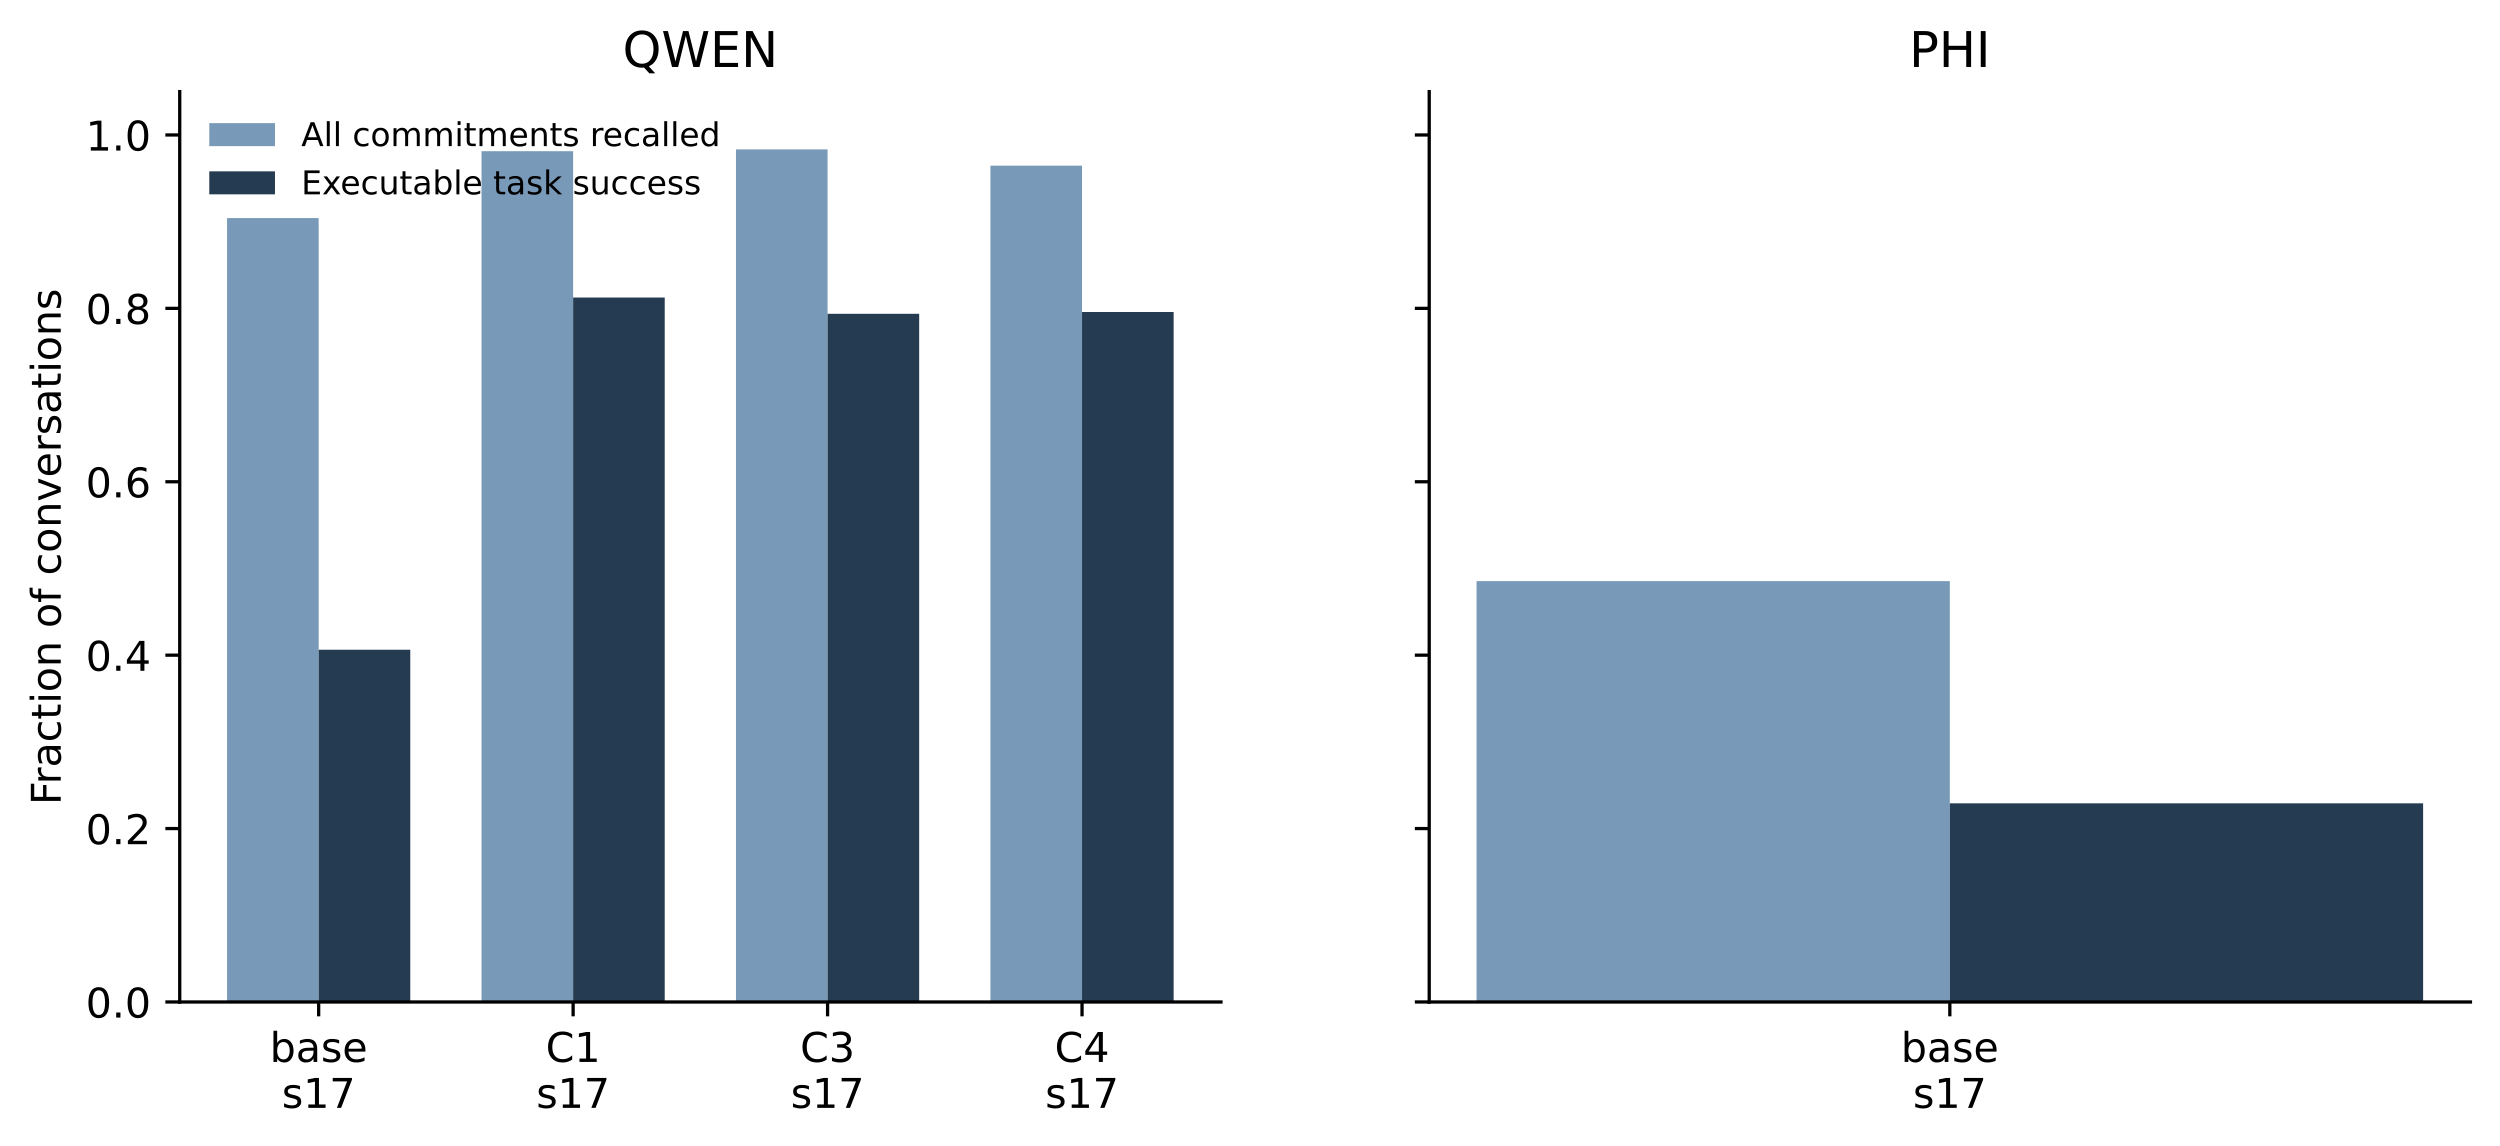
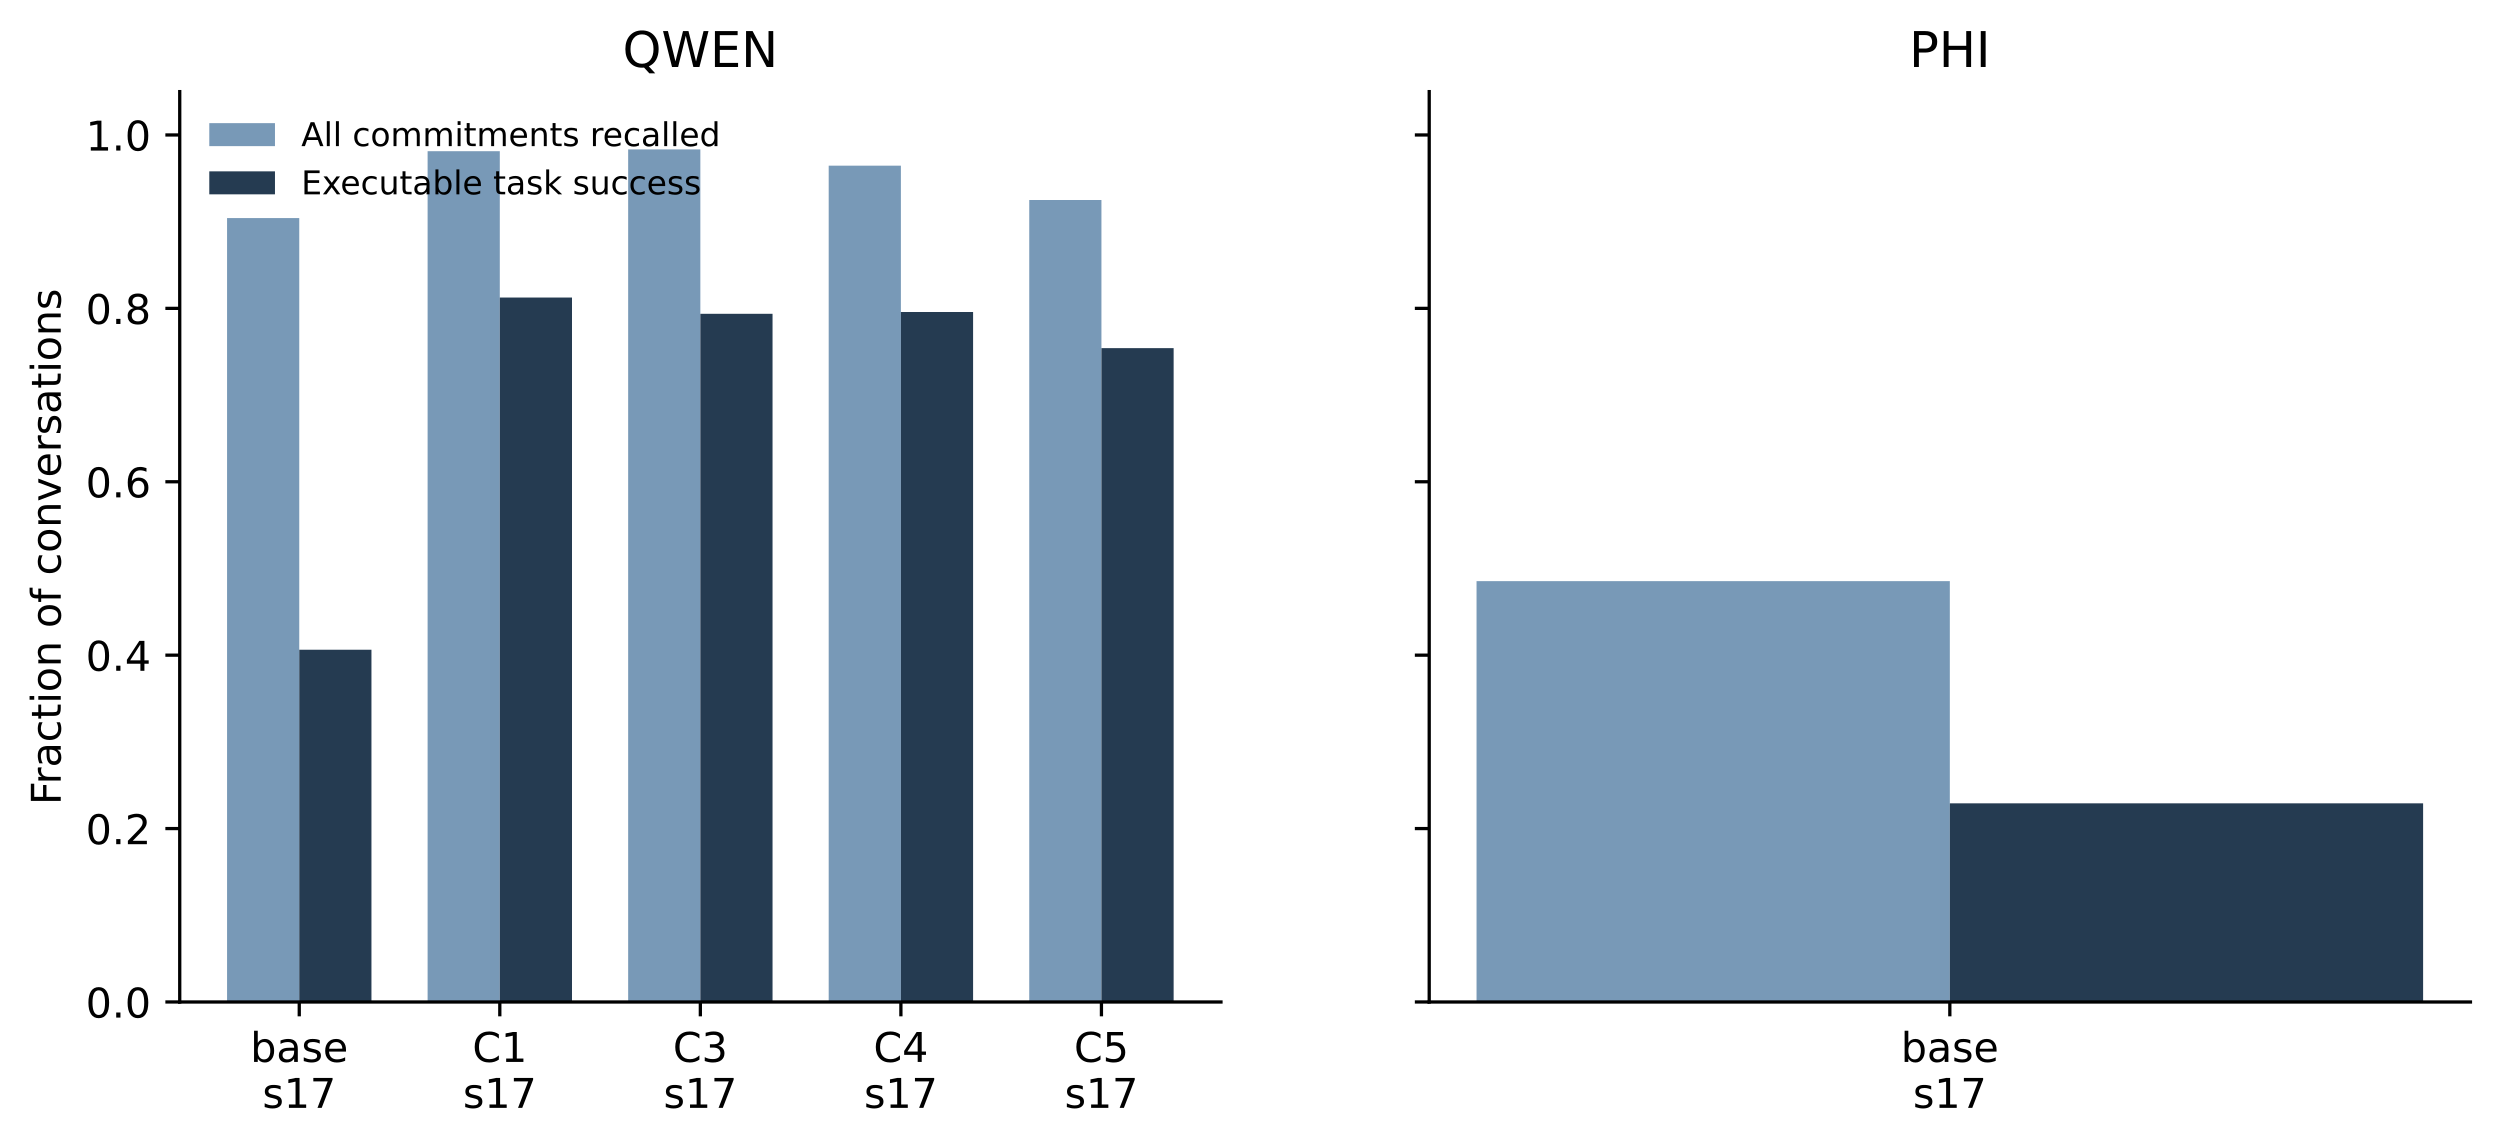
<svg xmlns="http://www.w3.org/2000/svg" xmlns:xlink="http://www.w3.org/1999/xlink" width="608.981pt" height="279.154pt" viewBox="0 0 608.981 279.154" version="1.1">
  <defs>
    <style type="text/css">*{stroke-linejoin: round; stroke-linecap: butt}</style>
  </defs>
  <g id="figure_1">
    <g id="patch_1">
      <path d="M 0 279.154 L 608.981 279.154 L 608.981 0 L 0 0 z " style="fill: #ffffff" />
    </g>
    <g id="axes_1">
      <g id="patch_2">
        <path d="M 43.781 244.078 L 297.418 244.078 L 297.418 22.318 L 43.781 22.318 z " style="fill: #ffffff" />
      </g>
      <g id="patch_3">
-         <path d="M 55.31 244.078 L 77.624 244.078 L 77.624 53.118 L 55.31 53.118 z " clip-path="url(#p59d7347cf7)" style="fill: #7899b7" />
+         <path d="M 55.31 244.078 L 72.897 244.078 L 72.897 53.118 L 55.31 53.118 z " clip-path="url(#p59d7347cf7)" style="fill: #7899b7" />
      </g>
      <g id="patch_4">
-         <path d="M 117.294 244.078 L 139.608 244.078 L 139.608 36.838 L 117.294 36.838 z " clip-path="url(#p59d7347cf7)" style="fill: #7899b7" />
+         <path d="M 104.162 244.078 L 121.748 244.078 L 121.748 36.838 L 104.162 36.838 z " clip-path="url(#p59d7347cf7)" style="fill: #7899b7" />
      </g>
      <g id="patch_5">
-         <path d="M 179.277 244.078 L 201.591 244.078 L 201.591 36.398 L 179.277 36.398 z " clip-path="url(#p59d7347cf7)" style="fill: #7899b7" />
+         <path d="M 153.013 244.078 L 170.599 244.078 L 170.599 36.398 L 153.013 36.398 z " clip-path="url(#p59d7347cf7)" style="fill: #7899b7" />
      </g>
      <g id="patch_6">
-         <path d="M 241.261 244.078 L 263.575 244.078 L 263.575 40.358 L 241.261 40.358 z " clip-path="url(#p59d7347cf7)" style="fill: #7899b7" />
+         <path d="M 201.864 244.078 L 219.451 244.078 L 219.451 40.358 L 201.864 40.358 z " clip-path="url(#p59d7347cf7)" style="fill: #7899b7" />
      </g>
      <g id="patch_7">
-         <path d="M 77.624 244.078 L 99.938 244.078 L 99.938 158.278 L 77.624 158.278 z " clip-path="url(#p59d7347cf7)" style="fill: #253b51" />
+         <path d="M 250.716 244.078 L 268.302 244.078 L 268.302 48.718 L 250.716 48.718 z " clip-path="url(#p59d7347cf7)" style="fill: #7899b7" />
      </g>
      <g id="patch_8">
-         <path d="M 139.608 244.078 L 161.922 244.078 L 161.922 72.478 L 139.608 72.478 z " clip-path="url(#p59d7347cf7)" style="fill: #253b51" />
+         <path d="M 72.897 244.078 L 90.483 244.078 L 90.483 158.278 L 72.897 158.278 z " clip-path="url(#p59d7347cf7)" style="fill: #253b51" />
      </g>
      <g id="patch_9">
-         <path d="M 201.591 244.078 L 223.905 244.078 L 223.905 76.438 L 201.591 76.438 z " clip-path="url(#p59d7347cf7)" style="fill: #253b51" />
+         <path d="M 121.748 244.078 L 139.335 244.078 L 139.335 72.478 L 121.748 72.478 z " clip-path="url(#p59d7347cf7)" style="fill: #253b51" />
      </g>
      <g id="patch_10">
-         <path d="M 263.575 244.078 L 285.889 244.078 L 285.889 75.998 L 263.575 75.998 z " clip-path="url(#p59d7347cf7)" style="fill: #253b51" />
+         <path d="M 170.599 244.078 L 188.186 244.078 L 188.186 76.438 L 170.599 76.438 z " clip-path="url(#p59d7347cf7)" style="fill: #253b51" />
+       </g>
+       <g id="patch_11">
+         <path d="M 219.451 244.078 L 237.037 244.078 L 237.037 75.998 L 219.451 75.998 z " clip-path="url(#p59d7347cf7)" style="fill: #253b51" />
+       </g>
+       <g id="patch_12">
+         <path d="M 268.302 244.078 L 285.889 244.078 L 285.889 84.798 L 268.302 84.798 z " clip-path="url(#p59d7347cf7)" style="fill: #253b51" />
      </g>
      <g id="matplotlib.axis_1">
        <g id="xtick_1">
          <g id="line2d_1">
            <defs>
              <path id="m098933591a" d="M 0 0 L 0 3.5 " style="stroke: #000000; stroke-width: 0.8" />
            </defs>
            <g>
-               <use xlink:href="#m098933591a" x="77.624" y="244.078" style="stroke: #000000; stroke-width: 0.8" />
+               <use xlink:href="#m098933591a" x="72.897" y="244.078" style="stroke: #000000; stroke-width: 0.8" />
            </g>
          </g>
          <g id="text_1">
-             <g transform="translate(65.70469 258.6766) scale(0.1 -0.1)">
+             <g transform="translate(60.97714 258.6766) scale(0.1 -0.1)">
              <defs>
                <path id="DejaVuSans-62" d="M 3116 1747 Q 3116 2381 2855 2742 Q 2594 3103 2138 3103 Q 1681 3103 1420 2742 Q 1159 2381 1159 1747 Q 1159 1113 1420 752 Q 1681 391 2138 391 Q 2594 391 2855 752 Q 3116 1113 3116 1747 z M 1159 2969 Q 1341 3281 1617 3432 Q 1894 3584 2278 3584 Q 2916 3584 3314 3078 Q 3713 2572 3713 1747 Q 3713 922 3314 415 Q 2916 -91 2278 -91 Q 1894 -91 1617 61 Q 1341 213 1159 525 L 1159 0 L 581 0 L 581 4863 L 1159 4863 L 1159 2969 z " transform="scale(0.015625)" />
                <path id="DejaVuSans-61" d="M 2194 1759 Q 1497 1759 1228 1600 Q 959 1441 959 1056 Q 959 750 1161 570 Q 1363 391 1709 391 Q 2188 391 2477 730 Q 2766 1069 2766 1631 L 2766 1759 L 2194 1759 z M 3341 1997 L 3341 0 L 2766 0 L 2766 531 Q 2569 213 2275 61 Q 1981 -91 1556 -91 Q 1019 -91 701 211 Q 384 513 384 1019 Q 384 1609 779 1909 Q 1175 2209 1959 2209 L 2766 2209 L 2766 2266 Q 2766 2663 2505 2880 Q 2244 3097 1772 3097 Q 1472 3097 1187 3025 Q 903 2953 641 2809 L 641 3341 Q 956 3463 1253 3523 Q 1550 3584 1831 3584 Q 2591 3584 2966 3190 Q 3341 2797 3341 1997 z " transform="scale(0.015625)" />
                <path id="DejaVuSans-73" d="M 2834 3397 L 2834 2853 Q 2591 2978 2328 3040 Q 2066 3103 1784 3103 Q 1356 3103 1142 2972 Q 928 2841 928 2578 Q 928 2378 1081 2264 Q 1234 2150 1697 2047 L 1894 2003 Q 2506 1872 2764 1633 Q 3022 1394 3022 966 Q 3022 478 2636 193 Q 2250 -91 1575 -91 Q 1294 -91 989 -36 Q 684 19 347 128 L 347 722 Q 666 556 975 473 Q 1284 391 1588 391 Q 1994 391 2212 530 Q 2431 669 2431 922 Q 2431 1156 2273 1281 Q 2116 1406 1581 1522 L 1381 1569 Q 847 1681 609 1914 Q 372 2147 372 2553 Q 372 3047 722 3315 Q 1072 3584 1716 3584 Q 2034 3584 2315 3537 Q 2597 3491 2834 3397 z " transform="scale(0.015625)" />
                <path id="DejaVuSans-65" d="M 3597 1894 L 3597 1613 L 953 1613 Q 991 1019 1311 708 Q 1631 397 2203 397 Q 2534 397 2845 478 Q 3156 559 3463 722 L 3463 178 Q 3153 47 2828 -22 Q 2503 -91 2169 -91 Q 1331 -91 842 396 Q 353 884 353 1716 Q 353 2575 817 3079 Q 1281 3584 2069 3584 Q 2775 3584 3186 3129 Q 3597 2675 3597 1894 z M 3022 2063 Q 3016 2534 2758 2815 Q 2500 3097 2075 3097 Q 1594 3097 1305 2825 Q 1016 2553 972 2059 L 3022 2063 z " transform="scale(0.015625)" />
              </defs>
              <use xlink:href="#DejaVuSans-62" />
              <use xlink:href="#DejaVuSans-61" transform="translate(63.47656 0)" />
              <use xlink:href="#DejaVuSans-73" transform="translate(124.7559 0)" />
              <use xlink:href="#DejaVuSans-65" transform="translate(176.8555 0)" />
            </g>
-             <g transform="translate(68.65704 269.8744) scale(0.1 -0.1)">
+             <g transform="translate(63.92948 269.8744) scale(0.1 -0.1)">
              <defs>
                <path id="DejaVuSans-31" d="M 794 531 L 1825 531 L 1825 4091 L 703 3866 L 703 4441 L 1819 4666 L 2450 4666 L 2450 531 L 3481 531 L 3481 0 L 794 0 L 794 531 z " transform="scale(0.015625)" />
                <path id="DejaVuSans-37" d="M 525 4666 L 3525 4666 L 3525 4397 L 1831 0 L 1172 0 L 2766 4134 L 525 4134 L 525 4666 z " transform="scale(0.015625)" />
              </defs>
              <use xlink:href="#DejaVuSans-73" />
              <use xlink:href="#DejaVuSans-31" transform="translate(52.09961 0)" />
              <use xlink:href="#DejaVuSans-37" transform="translate(115.7227 0)" />
            </g>
          </g>
        </g>
        <g id="xtick_2">
          <g id="line2d_2">
            <g>
-               <use xlink:href="#m098933591a" x="139.608" y="244.078" style="stroke: #000000; stroke-width: 0.8" />
+               <use xlink:href="#m098933591a" x="121.748" y="244.078" style="stroke: #000000; stroke-width: 0.8" />
            </g>
          </g>
          <g id="text_2">
-             <g transform="translate(132.935 258.6766) scale(0.1 -0.1)">
+             <g transform="translate(115.0754 258.6766) scale(0.1 -0.1)">
              <defs>
                <path id="DejaVuSans-43" d="M 4122 4306 L 4122 3641 Q 3803 3938 3442 4084 Q 3081 4231 2675 4231 Q 1875 4231 1450 3742 Q 1025 3253 1025 2328 Q 1025 1406 1450 917 Q 1875 428 2675 428 Q 3081 428 3442 575 Q 3803 722 4122 1019 L 4122 359 Q 3791 134 3420 21 Q 3050 -91 2638 -91 Q 1578 -91 968 557 Q 359 1206 359 2328 Q 359 3453 968 4101 Q 1578 4750 2638 4750 Q 3056 4750 3426 4639 Q 3797 4528 4122 4306 z " transform="scale(0.015625)" />
              </defs>
              <use xlink:href="#DejaVuSans-43" />
              <use xlink:href="#DejaVuSans-31" transform="translate(69.82422 0)" />
            </g>
-             <g transform="translate(130.6405 269.8744) scale(0.1 -0.1)">
+             <g transform="translate(112.7809 269.8744) scale(0.1 -0.1)">
              <use xlink:href="#DejaVuSans-73" />
              <use xlink:href="#DejaVuSans-31" transform="translate(52.09961 0)" />
              <use xlink:href="#DejaVuSans-37" transform="translate(115.7227 0)" />
            </g>
          </g>
        </g>
        <g id="xtick_3">
          <g id="line2d_3">
            <g>
-               <use xlink:href="#m098933591a" x="201.591" y="244.078" style="stroke: #000000; stroke-width: 0.8" />
+               <use xlink:href="#m098933591a" x="170.599" y="244.078" style="stroke: #000000; stroke-width: 0.8" />
            </g>
          </g>
          <g id="text_3">
-             <g transform="translate(194.9185 258.6766) scale(0.1 -0.1)">
+             <g transform="translate(163.9268 258.6766) scale(0.1 -0.1)">
              <defs>
                <path id="DejaVuSans-33" d="M 2597 2516 Q 3050 2419 3304 2112 Q 3559 1806 3559 1356 Q 3559 666 3084 287 Q 2609 -91 1734 -91 Q 1441 -91 1130 -33 Q 819 25 488 141 L 488 750 Q 750 597 1062 519 Q 1375 441 1716 441 Q 2309 441 2620 675 Q 2931 909 2931 1356 Q 2931 1769 2642 2001 Q 2353 2234 1838 2234 L 1294 2234 L 1294 2753 L 1863 2753 Q 2328 2753 2575 2939 Q 2822 3125 2822 3475 Q 2822 3834 2567 4026 Q 2313 4219 1838 4219 Q 1578 4219 1281 4162 Q 984 4106 628 3988 L 628 4550 Q 988 4650 1302 4700 Q 1616 4750 1894 4750 Q 2613 4750 3031 4423 Q 3450 4097 3450 3541 Q 3450 3153 3228 2886 Q 3006 2619 2597 2516 z " transform="scale(0.015625)" />
              </defs>
              <use xlink:href="#DejaVuSans-43" />
              <use xlink:href="#DejaVuSans-33" transform="translate(69.82422 0)" />
            </g>
-             <g transform="translate(192.624 269.8744) scale(0.1 -0.1)">
+             <g transform="translate(161.6322 269.8744) scale(0.1 -0.1)">
              <use xlink:href="#DejaVuSans-73" />
              <use xlink:href="#DejaVuSans-31" transform="translate(52.09961 0)" />
              <use xlink:href="#DejaVuSans-37" transform="translate(115.7227 0)" />
            </g>
          </g>
        </g>
        <g id="xtick_4">
          <g id="line2d_4">
            <g>
-               <use xlink:href="#m098933591a" x="263.575" y="244.078" style="stroke: #000000; stroke-width: 0.8" />
+               <use xlink:href="#m098933591a" x="219.451" y="244.078" style="stroke: #000000; stroke-width: 0.8" />
            </g>
          </g>
          <g id="text_4">
-             <g transform="translate(256.902 258.6766) scale(0.1 -0.1)">
+             <g transform="translate(212.7782 258.6766) scale(0.1 -0.1)">
              <defs>
                <path id="DejaVuSans-34" d="M 2419 4116 L 825 1625 L 2419 1625 L 2419 4116 z M 2253 4666 L 3047 4666 L 3047 1625 L 3713 1625 L 3713 1100 L 3047 1100 L 3047 0 L 2419 0 L 2419 1100 L 313 1100 L 313 1709 L 2253 4666 z " transform="scale(0.015625)" />
              </defs>
              <use xlink:href="#DejaVuSans-43" />
              <use xlink:href="#DejaVuSans-34" transform="translate(69.82422 0)" />
            </g>
-             <g transform="translate(254.6075 269.8744) scale(0.1 -0.1)">
+             <g transform="translate(210.4836 269.8744) scale(0.1 -0.1)">
              <use xlink:href="#DejaVuSans-73" />
              <use xlink:href="#DejaVuSans-31" transform="translate(52.09961 0)" />
              <use xlink:href="#DejaVuSans-37" transform="translate(115.7227 0)" />
            </g>
          </g>
        </g>
+         <g id="xtick_5">
+           <g id="line2d_5">
+             <g>
+               <use xlink:href="#m098933591a" x="268.302" y="244.078" style="stroke: #000000; stroke-width: 0.8" />
+             </g>
+           </g>
+           <g id="text_5">
+             <g transform="translate(261.6295 258.6766) scale(0.1 -0.1)">
+               <defs>
+                 <path id="DejaVuSans-35" d="M 691 4666 L 3169 4666 L 3169 4134 L 1269 4134 L 1269 2991 Q 1406 3038 1543 3061 Q 1681 3084 1819 3084 Q 2600 3084 3056 2656 Q 3513 2228 3513 1497 Q 3513 744 3044 326 Q 2575 -91 1722 -91 Q 1428 -91 1123 -41 Q 819 9 494 109 L 494 744 Q 775 591 1075 516 Q 1375 441 1709 441 Q 2250 441 2565 725 Q 2881 1009 2881 1497 Q 2881 1984 2565 2268 Q 2250 2553 1709 2553 Q 1456 2553 1204 2497 Q 953 2441 691 2322 L 691 4666 z " transform="scale(0.015625)" />
+               </defs>
+               <use xlink:href="#DejaVuSans-43" />
+               <use xlink:href="#DejaVuSans-35" transform="translate(69.82422 0)" />
+             </g>
+             <g transform="translate(259.335 269.8744) scale(0.1 -0.1)">
+               <use xlink:href="#DejaVuSans-73" />
+               <use xlink:href="#DejaVuSans-31" transform="translate(52.09961 0)" />
+               <use xlink:href="#DejaVuSans-37" transform="translate(115.7227 0)" />
+             </g>
+           </g>
+         </g>
      </g>
      <g id="matplotlib.axis_2">
        <g id="ytick_1">
-           <g id="line2d_5">
+           <g id="line2d_6">
            <defs>
              <path id="m4ec9a240e3" d="M 0 0 L -3.5 0 " style="stroke: #000000; stroke-width: 0.8" />
            </defs>
            <g>
              <use xlink:href="#m4ec9a240e3" x="43.781" y="244.078" style="stroke: #000000; stroke-width: 0.8" />
            </g>
          </g>
-           <g id="text_5">
+           <g id="text_6">
            <g transform="translate(20.87813 247.8773) scale(0.1 -0.1)">
              <defs>
                <path id="DejaVuSans-30" d="M 2034 4250 Q 1547 4250 1301 3770 Q 1056 3291 1056 2328 Q 1056 1369 1301 889 Q 1547 409 2034 409 Q 2525 409 2770 889 Q 3016 1369 3016 2328 Q 3016 3291 2770 3770 Q 2525 4250 2034 4250 z M 2034 4750 Q 2819 4750 3233 4129 Q 3647 3509 3647 2328 Q 3647 1150 3233 529 Q 2819 -91 2034 -91 Q 1250 -91 836 529 Q 422 1150 422 2328 Q 422 3509 836 4129 Q 1250 4750 2034 4750 z " transform="scale(0.015625)" />
                <path id="DejaVuSans-2e" d="M 684 794 L 1344 794 L 1344 0 L 684 0 L 684 794 z " transform="scale(0.015625)" />
              </defs>
              <use xlink:href="#DejaVuSans-30" />
              <use xlink:href="#DejaVuSans-2e" transform="translate(63.62305 0)" />
              <use xlink:href="#DejaVuSans-30" transform="translate(95.41016 0)" />
            </g>
          </g>
        </g>
        <g id="ytick_2">
-           <g id="line2d_6">
+           <g id="line2d_7">
            <g>
              <use xlink:href="#m4ec9a240e3" x="43.781" y="201.838" style="stroke: #000000; stroke-width: 0.8" />
            </g>
          </g>
-           <g id="text_6">
+           <g id="text_7">
            <g transform="translate(20.87813 205.6373) scale(0.1 -0.1)">
              <defs>
                <path id="DejaVuSans-32" d="M 1228 531 L 3431 531 L 3431 0 L 469 0 L 469 531 Q 828 903 1448 1529 Q 2069 2156 2228 2338 Q 2531 2678 2651 2914 Q 2772 3150 2772 3378 Q 2772 3750 2511 3984 Q 2250 4219 1831 4219 Q 1534 4219 1204 4116 Q 875 4013 500 3803 L 500 4441 Q 881 4594 1212 4672 Q 1544 4750 1819 4750 Q 2544 4750 2975 4387 Q 3406 4025 3406 3419 Q 3406 3131 3298 2873 Q 3191 2616 2906 2266 Q 2828 2175 2409 1742 Q 1991 1309 1228 531 z " transform="scale(0.015625)" />
              </defs>
              <use xlink:href="#DejaVuSans-30" />
              <use xlink:href="#DejaVuSans-2e" transform="translate(63.62305 0)" />
              <use xlink:href="#DejaVuSans-32" transform="translate(95.41016 0)" />
            </g>
          </g>
        </g>
        <g id="ytick_3">
-           <g id="line2d_7">
+           <g id="line2d_8">
            <g>
              <use xlink:href="#m4ec9a240e3" x="43.781" y="159.598" style="stroke: #000000; stroke-width: 0.8" />
            </g>
          </g>
-           <g id="text_7">
+           <g id="text_8">
            <g transform="translate(20.87813 163.3973) scale(0.1 -0.1)">
              <use xlink:href="#DejaVuSans-30" />
              <use xlink:href="#DejaVuSans-2e" transform="translate(63.62305 0)" />
              <use xlink:href="#DejaVuSans-34" transform="translate(95.41016 0)" />
            </g>
          </g>
        </g>
        <g id="ytick_4">
-           <g id="line2d_8">
+           <g id="line2d_9">
            <g>
              <use xlink:href="#m4ec9a240e3" x="43.781" y="117.358" style="stroke: #000000; stroke-width: 0.8" />
            </g>
          </g>
-           <g id="text_8">
+           <g id="text_9">
            <g transform="translate(20.87813 121.1573) scale(0.1 -0.1)">
              <defs>
                <path id="DejaVuSans-36" d="M 2113 2584 Q 1688 2584 1439 2293 Q 1191 2003 1191 1497 Q 1191 994 1439 701 Q 1688 409 2113 409 Q 2538 409 2786 701 Q 3034 994 3034 1497 Q 3034 2003 2786 2293 Q 2538 2584 2113 2584 z M 3366 4563 L 3366 3988 Q 3128 4100 2886 4159 Q 2644 4219 2406 4219 Q 1781 4219 1451 3797 Q 1122 3375 1075 2522 Q 1259 2794 1537 2939 Q 1816 3084 2150 3084 Q 2853 3084 3261 2657 Q 3669 2231 3669 1497 Q 3669 778 3244 343 Q 2819 -91 2113 -91 Q 1303 -91 875 529 Q 447 1150 447 2328 Q 447 3434 972 4092 Q 1497 4750 2381 4750 Q 2619 4750 2861 4703 Q 3103 4656 3366 4563 z " transform="scale(0.015625)" />
              </defs>
              <use xlink:href="#DejaVuSans-30" />
              <use xlink:href="#DejaVuSans-2e" transform="translate(63.62305 0)" />
              <use xlink:href="#DejaVuSans-36" transform="translate(95.41016 0)" />
            </g>
          </g>
        </g>
        <g id="ytick_5">
-           <g id="line2d_9">
+           <g id="line2d_10">
            <g>
              <use xlink:href="#m4ec9a240e3" x="43.781" y="75.118" style="stroke: #000000; stroke-width: 0.8" />
            </g>
          </g>
-           <g id="text_9">
+           <g id="text_10">
            <g transform="translate(20.87813 78.91734) scale(0.1 -0.1)">
              <defs>
                <path id="DejaVuSans-38" d="M 2034 2216 Q 1584 2216 1326 1975 Q 1069 1734 1069 1313 Q 1069 891 1326 650 Q 1584 409 2034 409 Q 2484 409 2743 651 Q 3003 894 3003 1313 Q 3003 1734 2745 1975 Q 2488 2216 2034 2216 z M 1403 2484 Q 997 2584 770 2862 Q 544 3141 544 3541 Q 544 4100 942 4425 Q 1341 4750 2034 4750 Q 2731 4750 3128 4425 Q 3525 4100 3525 3541 Q 3525 3141 3298 2862 Q 3072 2584 2669 2484 Q 3125 2378 3379 2068 Q 3634 1759 3634 1313 Q 3634 634 3220 271 Q 2806 -91 2034 -91 Q 1263 -91 848 271 Q 434 634 434 1313 Q 434 1759 690 2068 Q 947 2378 1403 2484 z M 1172 3481 Q 1172 3119 1398 2916 Q 1625 2713 2034 2713 Q 2441 2713 2670 2916 Q 2900 3119 2900 3481 Q 2900 3844 2670 4047 Q 2441 4250 2034 4250 Q 1625 4250 1398 4047 Q 1172 3844 1172 3481 z " transform="scale(0.015625)" />
              </defs>
              <use xlink:href="#DejaVuSans-30" />
              <use xlink:href="#DejaVuSans-2e" transform="translate(63.62305 0)" />
              <use xlink:href="#DejaVuSans-38" transform="translate(95.41016 0)" />
            </g>
          </g>
        </g>
        <g id="ytick_6">
-           <g id="line2d_10">
+           <g id="line2d_11">
            <g>
              <use xlink:href="#m4ec9a240e3" x="43.781" y="32.878" style="stroke: #000000; stroke-width: 0.8" />
            </g>
          </g>
-           <g id="text_10">
+           <g id="text_11">
            <g transform="translate(20.87813 36.67734) scale(0.1 -0.1)">
              <use xlink:href="#DejaVuSans-31" />
              <use xlink:href="#DejaVuSans-2e" transform="translate(63.62305 0)" />
              <use xlink:href="#DejaVuSans-30" transform="translate(95.41016 0)" />
            </g>
          </g>
        </g>
-         <g id="text_11">
+         <g id="text_12">
          <g transform="translate(14.79844 196.0747) rotate(-90) scale(0.1 -0.1)">
            <defs>
              <path id="DejaVuSans-46" d="M 628 4666 L 3309 4666 L 3309 4134 L 1259 4134 L 1259 2759 L 3109 2759 L 3109 2228 L 1259 2228 L 1259 0 L 628 0 L 628 4666 z " transform="scale(0.015625)" />
              <path id="DejaVuSans-72" d="M 2631 2963 Q 2534 3019 2420 3045 Q 2306 3072 2169 3072 Q 1681 3072 1420 2755 Q 1159 2438 1159 1844 L 1159 0 L 581 0 L 581 3500 L 1159 3500 L 1159 2956 Q 1341 3275 1631 3429 Q 1922 3584 2338 3584 Q 2397 3584 2469 3576 Q 2541 3569 2628 3553 L 2631 2963 z " transform="scale(0.015625)" />
              <path id="DejaVuSans-63" d="M 3122 3366 L 3122 2828 Q 2878 2963 2633 3030 Q 2388 3097 2138 3097 Q 1578 3097 1268 2742 Q 959 2388 959 1747 Q 959 1106 1268 751 Q 1578 397 2138 397 Q 2388 397 2633 464 Q 2878 531 3122 666 L 3122 134 Q 2881 22 2623 -34 Q 2366 -91 2075 -91 Q 1284 -91 818 406 Q 353 903 353 1747 Q 353 2603 823 3093 Q 1294 3584 2113 3584 Q 2378 3584 2631 3529 Q 2884 3475 3122 3366 z " transform="scale(0.015625)" />
              <path id="DejaVuSans-74" d="M 1172 4494 L 1172 3500 L 2356 3500 L 2356 3053 L 1172 3053 L 1172 1153 Q 1172 725 1289 603 Q 1406 481 1766 481 L 2356 481 L 2356 0 L 1766 0 Q 1100 0 847 248 Q 594 497 594 1153 L 594 3053 L 172 3053 L 172 3500 L 594 3500 L 594 4494 L 1172 4494 z " transform="scale(0.015625)" />
              <path id="DejaVuSans-69" d="M 603 3500 L 1178 3500 L 1178 0 L 603 0 L 603 3500 z M 603 4863 L 1178 4863 L 1178 4134 L 603 4134 L 603 4863 z " transform="scale(0.015625)" />
              <path id="DejaVuSans-6f" d="M 1959 3097 Q 1497 3097 1228 2736 Q 959 2375 959 1747 Q 959 1119 1226 758 Q 1494 397 1959 397 Q 2419 397 2687 759 Q 2956 1122 2956 1747 Q 2956 2369 2687 2733 Q 2419 3097 1959 3097 z M 1959 3584 Q 2709 3584 3137 3096 Q 3566 2609 3566 1747 Q 3566 888 3137 398 Q 2709 -91 1959 -91 Q 1206 -91 779 398 Q 353 888 353 1747 Q 353 2609 779 3096 Q 1206 3584 1959 3584 z " transform="scale(0.015625)" />
              <path id="DejaVuSans-6e" d="M 3513 2113 L 3513 0 L 2938 0 L 2938 2094 Q 2938 2591 2744 2837 Q 2550 3084 2163 3084 Q 1697 3084 1428 2787 Q 1159 2491 1159 1978 L 1159 0 L 581 0 L 581 3500 L 1159 3500 L 1159 2956 Q 1366 3272 1645 3428 Q 1925 3584 2291 3584 Q 2894 3584 3203 3211 Q 3513 2838 3513 2113 z " transform="scale(0.015625)" />
              <path id="DejaVuSans-20" transform="scale(0.015625)" />
              <path id="DejaVuSans-66" d="M 2375 4863 L 2375 4384 L 1825 4384 Q 1516 4384 1395 4259 Q 1275 4134 1275 3809 L 1275 3500 L 2222 3500 L 2222 3053 L 1275 3053 L 1275 0 L 697 0 L 697 3053 L 147 3053 L 147 3500 L 697 3500 L 697 3744 Q 697 4328 969 4595 Q 1241 4863 1831 4863 L 2375 4863 z " transform="scale(0.015625)" />
              <path id="DejaVuSans-76" d="M 191 3500 L 800 3500 L 1894 563 L 2988 3500 L 3597 3500 L 2284 0 L 1503 0 L 191 3500 z " transform="scale(0.015625)" />
            </defs>
            <use xlink:href="#DejaVuSans-46" />
            <use xlink:href="#DejaVuSans-72" transform="translate(50.26953 0)" />
            <use xlink:href="#DejaVuSans-61" transform="translate(91.38281 0)" />
            <use xlink:href="#DejaVuSans-63" transform="translate(152.6621 0)" />
            <use xlink:href="#DejaVuSans-74" transform="translate(207.6426 0)" />
            <use xlink:href="#DejaVuSans-69" transform="translate(246.8516 0)" />
            <use xlink:href="#DejaVuSans-6f" transform="translate(274.6348 0)" />
            <use xlink:href="#DejaVuSans-6e" transform="translate(335.8164 0)" />
            <use xlink:href="#DejaVuSans-20" transform="translate(399.1953 0)" />
            <use xlink:href="#DejaVuSans-6f" transform="translate(430.9824 0)" />
            <use xlink:href="#DejaVuSans-66" transform="translate(492.1641 0)" />
            <use xlink:href="#DejaVuSans-20" transform="translate(527.3691 0)" />
            <use xlink:href="#DejaVuSans-63" transform="translate(559.1562 0)" />
            <use xlink:href="#DejaVuSans-6f" transform="translate(614.1367 0)" />
            <use xlink:href="#DejaVuSans-6e" transform="translate(675.3184 0)" />
            <use xlink:href="#DejaVuSans-76" transform="translate(738.6973 0)" />
            <use xlink:href="#DejaVuSans-65" transform="translate(797.877 0)" />
            <use xlink:href="#DejaVuSans-72" transform="translate(859.4004 0)" />
            <use xlink:href="#DejaVuSans-73" transform="translate(900.5137 0)" />
            <use xlink:href="#DejaVuSans-61" transform="translate(952.6133 0)" />
            <use xlink:href="#DejaVuSans-74" transform="translate(1013.893 0)" />
            <use xlink:href="#DejaVuSans-69" transform="translate(1053.102 0)" />
            <use xlink:href="#DejaVuSans-6f" transform="translate(1080.885 0)" />
            <use xlink:href="#DejaVuSans-6e" transform="translate(1142.066 0)" />
            <use xlink:href="#DejaVuSans-73" transform="translate(1205.445 0)" />
          </g>
        </g>
      </g>
-       <g id="patch_11">
+       <g id="patch_13">
        <path d="M 43.781 244.078 L 43.781 22.318 " style="fill: none; stroke: #000000; stroke-width: 0.8; stroke-linejoin: miter; stroke-linecap: square" />
      </g>
-       <g id="patch_12">
+       <g id="patch_14">
        <path d="M 43.781 244.078 L 297.418 244.078 " style="fill: none; stroke: #000000; stroke-width: 0.8; stroke-linejoin: miter; stroke-linecap: square" />
      </g>
-       <g id="text_12">
+       <g id="text_13">
        <g transform="translate(151.6638 16.31812) scale(0.12 -0.12)">
          <defs>
            <path id="DejaVuSans-51" d="M 2522 4238 Q 1834 4238 1429 3725 Q 1025 3213 1025 2328 Q 1025 1447 1429 934 Q 1834 422 2522 422 Q 3209 422 3611 934 Q 4013 1447 4013 2328 Q 4013 3213 3611 3725 Q 3209 4238 2522 4238 z M 3406 84 L 4238 -825 L 3475 -825 L 2784 -78 Q 2681 -84 2626 -87 Q 2572 -91 2522 -91 Q 1538 -91 948 567 Q 359 1225 359 2328 Q 359 3434 948 4092 Q 1538 4750 2522 4750 Q 3503 4750 4090 4092 Q 4678 3434 4678 2328 Q 4678 1516 4351 937 Q 4025 359 3406 84 z " transform="scale(0.015625)" />
            <path id="DejaVuSans-57" d="M 213 4666 L 850 4666 L 1831 722 L 2809 4666 L 3519 4666 L 4500 722 L 5478 4666 L 6119 4666 L 4947 0 L 4153 0 L 3169 4050 L 2175 0 L 1381 0 L 213 4666 z " transform="scale(0.015625)" />
            <path id="DejaVuSans-45" d="M 628 4666 L 3578 4666 L 3578 4134 L 1259 4134 L 1259 2753 L 3481 2753 L 3481 2222 L 1259 2222 L 1259 531 L 3634 531 L 3634 0 L 628 0 L 628 4666 z " transform="scale(0.015625)" />
            <path id="DejaVuSans-4e" d="M 628 4666 L 1478 4666 L 3547 763 L 3547 4666 L 4159 4666 L 4159 0 L 3309 0 L 1241 3903 L 1241 0 L 628 0 L 628 4666 z " transform="scale(0.015625)" />
          </defs>
          <use xlink:href="#DejaVuSans-51" />
          <use xlink:href="#DejaVuSans-57" transform="translate(78.71094 0)" />
          <use xlink:href="#DejaVuSans-45" transform="translate(177.5879 0)" />
          <use xlink:href="#DejaVuSans-4e" transform="translate(240.7715 0)" />
        </g>
      </g>
      <g id="legend_1">
-         <g id="patch_13">
+         <g id="patch_15">
          <path d="M 50.981 35.597 L 66.981 35.597 L 66.981 29.997 L 50.981 29.997 z " style="fill: #7899b7" />
        </g>
-         <g id="text_13">
+         <g id="text_14">
          <g transform="translate(73.38125 35.59687) scale(0.08 -0.08)">
            <defs>
              <path id="DejaVuSans-41" d="M 2188 4044 L 1331 1722 L 3047 1722 L 2188 4044 z M 1831 4666 L 2547 4666 L 4325 0 L 3669 0 L 3244 1197 L 1141 1197 L 716 0 L 50 0 L 1831 4666 z " transform="scale(0.015625)" />
              <path id="DejaVuSans-6c" d="M 603 4863 L 1178 4863 L 1178 0 L 603 0 L 603 4863 z " transform="scale(0.015625)" />
              <path id="DejaVuSans-6d" d="M 3328 2828 Q 3544 3216 3844 3400 Q 4144 3584 4550 3584 Q 5097 3584 5394 3201 Q 5691 2819 5691 2113 L 5691 0 L 5113 0 L 5113 2094 Q 5113 2597 4934 2840 Q 4756 3084 4391 3084 Q 3944 3084 3684 2787 Q 3425 2491 3425 1978 L 3425 0 L 2847 0 L 2847 2094 Q 2847 2600 2669 2842 Q 2491 3084 2119 3084 Q 1678 3084 1418 2786 Q 1159 2488 1159 1978 L 1159 0 L 581 0 L 581 3500 L 1159 3500 L 1159 2956 Q 1356 3278 1631 3431 Q 1906 3584 2284 3584 Q 2666 3584 2933 3390 Q 3200 3197 3328 2828 z " transform="scale(0.015625)" />
              <path id="DejaVuSans-64" d="M 2906 2969 L 2906 4863 L 3481 4863 L 3481 0 L 2906 0 L 2906 525 Q 2725 213 2448 61 Q 2172 -91 1784 -91 Q 1150 -91 751 415 Q 353 922 353 1747 Q 353 2572 751 3078 Q 1150 3584 1784 3584 Q 2172 3584 2448 3432 Q 2725 3281 2906 2969 z M 947 1747 Q 947 1113 1208 752 Q 1469 391 1925 391 Q 2381 391 2643 752 Q 2906 1113 2906 1747 Q 2906 2381 2643 2742 Q 2381 3103 1925 3103 Q 1469 3103 1208 2742 Q 947 2381 947 1747 z " transform="scale(0.015625)" />
            </defs>
            <use xlink:href="#DejaVuSans-41" />
            <use xlink:href="#DejaVuSans-6c" transform="translate(68.4082 0)" />
            <use xlink:href="#DejaVuSans-6c" transform="translate(96.19141 0)" />
            <use xlink:href="#DejaVuSans-20" transform="translate(123.9746 0)" />
            <use xlink:href="#DejaVuSans-63" transform="translate(155.7617 0)" />
            <use xlink:href="#DejaVuSans-6f" transform="translate(210.7422 0)" />
            <use xlink:href="#DejaVuSans-6d" transform="translate(271.9238 0)" />
            <use xlink:href="#DejaVuSans-6d" transform="translate(369.3359 0)" />
            <use xlink:href="#DejaVuSans-69" transform="translate(466.748 0)" />
            <use xlink:href="#DejaVuSans-74" transform="translate(494.5312 0)" />
            <use xlink:href="#DejaVuSans-6d" transform="translate(533.7402 0)" />
            <use xlink:href="#DejaVuSans-65" transform="translate(631.1523 0)" />
            <use xlink:href="#DejaVuSans-6e" transform="translate(692.6758 0)" />
            <use xlink:href="#DejaVuSans-74" transform="translate(756.0547 0)" />
            <use xlink:href="#DejaVuSans-73" transform="translate(795.2637 0)" />
            <use xlink:href="#DejaVuSans-20" transform="translate(847.3633 0)" />
            <use xlink:href="#DejaVuSans-72" transform="translate(879.1504 0)" />
            <use xlink:href="#DejaVuSans-65" transform="translate(918.0137 0)" />
            <use xlink:href="#DejaVuSans-63" transform="translate(979.5371 0)" />
            <use xlink:href="#DejaVuSans-61" transform="translate(1034.518 0)" />
            <use xlink:href="#DejaVuSans-6c" transform="translate(1095.797 0)" />
            <use xlink:href="#DejaVuSans-6c" transform="translate(1123.58 0)" />
            <use xlink:href="#DejaVuSans-65" transform="translate(1151.363 0)" />
            <use xlink:href="#DejaVuSans-64" transform="translate(1212.887 0)" />
          </g>
        </g>
-         <g id="patch_14">
+         <g id="patch_16">
          <path d="M 50.981 47.339 L 66.981 47.339 L 66.981 41.739 L 50.981 41.739 z " style="fill: #253b51" />
        </g>
-         <g id="text_14">
+         <g id="text_15">
          <g transform="translate(73.38125 47.33937) scale(0.08 -0.08)">
            <defs>
              <path id="DejaVuSans-78" d="M 3513 3500 L 2247 1797 L 3578 0 L 2900 0 L 1881 1375 L 863 0 L 184 0 L 1544 1831 L 300 3500 L 978 3500 L 1906 2253 L 2834 3500 L 3513 3500 z " transform="scale(0.015625)" />
              <path id="DejaVuSans-75" d="M 544 1381 L 544 3500 L 1119 3500 L 1119 1403 Q 1119 906 1312 657 Q 1506 409 1894 409 Q 2359 409 2629 706 Q 2900 1003 2900 1516 L 2900 3500 L 3475 3500 L 3475 0 L 2900 0 L 2900 538 Q 2691 219 2414 64 Q 2138 -91 1772 -91 Q 1169 -91 856 284 Q 544 659 544 1381 z M 1991 3584 L 1991 3584 z " transform="scale(0.015625)" />
              <path id="DejaVuSans-6b" d="M 581 4863 L 1159 4863 L 1159 1991 L 2875 3500 L 3609 3500 L 1753 1863 L 3688 0 L 2938 0 L 1159 1709 L 1159 0 L 581 0 L 581 4863 z " transform="scale(0.015625)" />
            </defs>
            <use xlink:href="#DejaVuSans-45" />
            <use xlink:href="#DejaVuSans-78" transform="translate(63.18359 0)" />
            <use xlink:href="#DejaVuSans-65" transform="translate(119.2383 0)" />
            <use xlink:href="#DejaVuSans-63" transform="translate(180.7617 0)" />
            <use xlink:href="#DejaVuSans-75" transform="translate(235.7422 0)" />
            <use xlink:href="#DejaVuSans-74" transform="translate(299.1211 0)" />
            <use xlink:href="#DejaVuSans-61" transform="translate(338.3301 0)" />
            <use xlink:href="#DejaVuSans-62" transform="translate(399.6094 0)" />
            <use xlink:href="#DejaVuSans-6c" transform="translate(463.0859 0)" />
            <use xlink:href="#DejaVuSans-65" transform="translate(490.8691 0)" />
            <use xlink:href="#DejaVuSans-20" transform="translate(552.3926 0)" />
            <use xlink:href="#DejaVuSans-74" transform="translate(584.1797 0)" />
            <use xlink:href="#DejaVuSans-61" transform="translate(623.3887 0)" />
            <use xlink:href="#DejaVuSans-73" transform="translate(684.668 0)" />
            <use xlink:href="#DejaVuSans-6b" transform="translate(736.7676 0)" />
            <use xlink:href="#DejaVuSans-20" transform="translate(794.6777 0)" />
            <use xlink:href="#DejaVuSans-73" transform="translate(826.4648 0)" />
            <use xlink:href="#DejaVuSans-75" transform="translate(878.5645 0)" />
            <use xlink:href="#DejaVuSans-63" transform="translate(941.9434 0)" />
            <use xlink:href="#DejaVuSans-63" transform="translate(996.9238 0)" />
            <use xlink:href="#DejaVuSans-65" transform="translate(1051.904 0)" />
            <use xlink:href="#DejaVuSans-73" transform="translate(1113.428 0)" />
            <use xlink:href="#DejaVuSans-73" transform="translate(1165.527 0)" />
          </g>
        </g>
      </g>
    </g>
    <g id="axes_2">
-       <g id="patch_15">
+       <g id="patch_17">
        <path d="M 348.145 244.078 L 601.781 244.078 L 601.781 22.318 L 348.145 22.318 z " style="fill: #ffffff" />
      </g>
-       <g id="patch_16">
+       <g id="patch_18">
        <path d="M 359.674 244.078 L 474.963 244.078 L 474.963 141.558 L 359.674 141.558 z " clip-path="url(#p9b8ffb1d8b)" style="fill: #7899b7" />
      </g>
-       <g id="patch_17">
+       <g id="patch_19">
        <path d="M 474.963 244.078 L 590.252 244.078 L 590.252 195.678 L 474.963 195.678 z " clip-path="url(#p9b8ffb1d8b)" style="fill: #253b51" />
      </g>
      <g id="matplotlib.axis_3">
-         <g id="xtick_5">
-           <g id="line2d_11">
+         <g id="xtick_6">
+           <g id="line2d_12">
            <g>
              <use xlink:href="#m098933591a" x="474.963" y="244.078" style="stroke: #000000; stroke-width: 0.8" />
            </g>
          </g>
-           <g id="text_15">
+           <g id="text_16">
            <g transform="translate(463.0435 258.6766) scale(0.1 -0.1)">
              <use xlink:href="#DejaVuSans-62" />
              <use xlink:href="#DejaVuSans-61" transform="translate(63.47656 0)" />
              <use xlink:href="#DejaVuSans-73" transform="translate(124.7559 0)" />
              <use xlink:href="#DejaVuSans-65" transform="translate(176.8555 0)" />
            </g>
            <g transform="translate(465.9959 269.8744) scale(0.1 -0.1)">
              <use xlink:href="#DejaVuSans-73" />
              <use xlink:href="#DejaVuSans-31" transform="translate(52.09961 0)" />
              <use xlink:href="#DejaVuSans-37" transform="translate(115.7227 0)" />
            </g>
          </g>
        </g>
      </g>
      <g id="matplotlib.axis_4">
        <g id="ytick_7">
-           <g id="line2d_12">
+           <g id="line2d_13">
            <g>
              <use xlink:href="#m4ec9a240e3" x="348.145" y="244.078" style="stroke: #000000; stroke-width: 0.8" />
            </g>
          </g>
        </g>
        <g id="ytick_8">
-           <g id="line2d_13">
+           <g id="line2d_14">
            <g>
              <use xlink:href="#m4ec9a240e3" x="348.145" y="201.838" style="stroke: #000000; stroke-width: 0.8" />
            </g>
          </g>
        </g>
        <g id="ytick_9">
-           <g id="line2d_14">
+           <g id="line2d_15">
            <g>
              <use xlink:href="#m4ec9a240e3" x="348.145" y="159.598" style="stroke: #000000; stroke-width: 0.8" />
            </g>
          </g>
        </g>
        <g id="ytick_10">
-           <g id="line2d_15">
+           <g id="line2d_16">
            <g>
              <use xlink:href="#m4ec9a240e3" x="348.145" y="117.358" style="stroke: #000000; stroke-width: 0.8" />
            </g>
          </g>
        </g>
        <g id="ytick_11">
-           <g id="line2d_16">
+           <g id="line2d_17">
            <g>
              <use xlink:href="#m4ec9a240e3" x="348.145" y="75.118" style="stroke: #000000; stroke-width: 0.8" />
            </g>
          </g>
        </g>
        <g id="ytick_12">
-           <g id="line2d_17">
+           <g id="line2d_18">
            <g>
              <use xlink:href="#m4ec9a240e3" x="348.145" y="32.878" style="stroke: #000000; stroke-width: 0.8" />
            </g>
          </g>
        </g>
      </g>
-       <g id="patch_18">
+       <g id="patch_20">
        <path d="M 348.145 244.078 L 348.145 22.318 " style="fill: none; stroke: #000000; stroke-width: 0.8; stroke-linejoin: miter; stroke-linecap: square" />
      </g>
-       <g id="patch_19">
+       <g id="patch_21">
        <path d="M 348.145 244.078 L 601.781 244.078 " style="fill: none; stroke: #000000; stroke-width: 0.8; stroke-linejoin: miter; stroke-linecap: square" />
      </g>
-       <g id="text_16">
+       <g id="text_17">
        <g transform="translate(465.0631 16.31812) scale(0.12 -0.12)">
          <defs>
            <path id="DejaVuSans-50" d="M 1259 4147 L 1259 2394 L 2053 2394 Q 2494 2394 2734 2622 Q 2975 2850 2975 3272 Q 2975 3691 2734 3919 Q 2494 4147 2053 4147 L 1259 4147 z M 628 4666 L 2053 4666 Q 2838 4666 3239 4311 Q 3641 3956 3641 3272 Q 3641 2581 3239 2228 Q 2838 1875 2053 1875 L 1259 1875 L 1259 0 L 628 0 L 628 4666 z " transform="scale(0.015625)" />
            <path id="DejaVuSans-48" d="M 628 4666 L 1259 4666 L 1259 2753 L 3553 2753 L 3553 4666 L 4184 4666 L 4184 0 L 3553 0 L 3553 2222 L 1259 2222 L 1259 0 L 628 0 L 628 4666 z " transform="scale(0.015625)" />
            <path id="DejaVuSans-49" d="M 628 4666 L 1259 4666 L 1259 0 L 628 0 L 628 4666 z " transform="scale(0.015625)" />
          </defs>
          <use xlink:href="#DejaVuSans-50" />
          <use xlink:href="#DejaVuSans-48" transform="translate(60.30273 0)" />
          <use xlink:href="#DejaVuSans-49" transform="translate(135.498 0)" />
        </g>
      </g>
    </g>
  </g>
  <defs>
    <clipPath id="p59d7347cf7">
      <rect x="43.781" y="22.318" width="253.636" height="221.76" />
    </clipPath>
    <clipPath id="p9b8ffb1d8b">
      <rect x="348.145" y="22.318" width="253.636" height="221.76" />
    </clipPath>
  </defs>
</svg>
